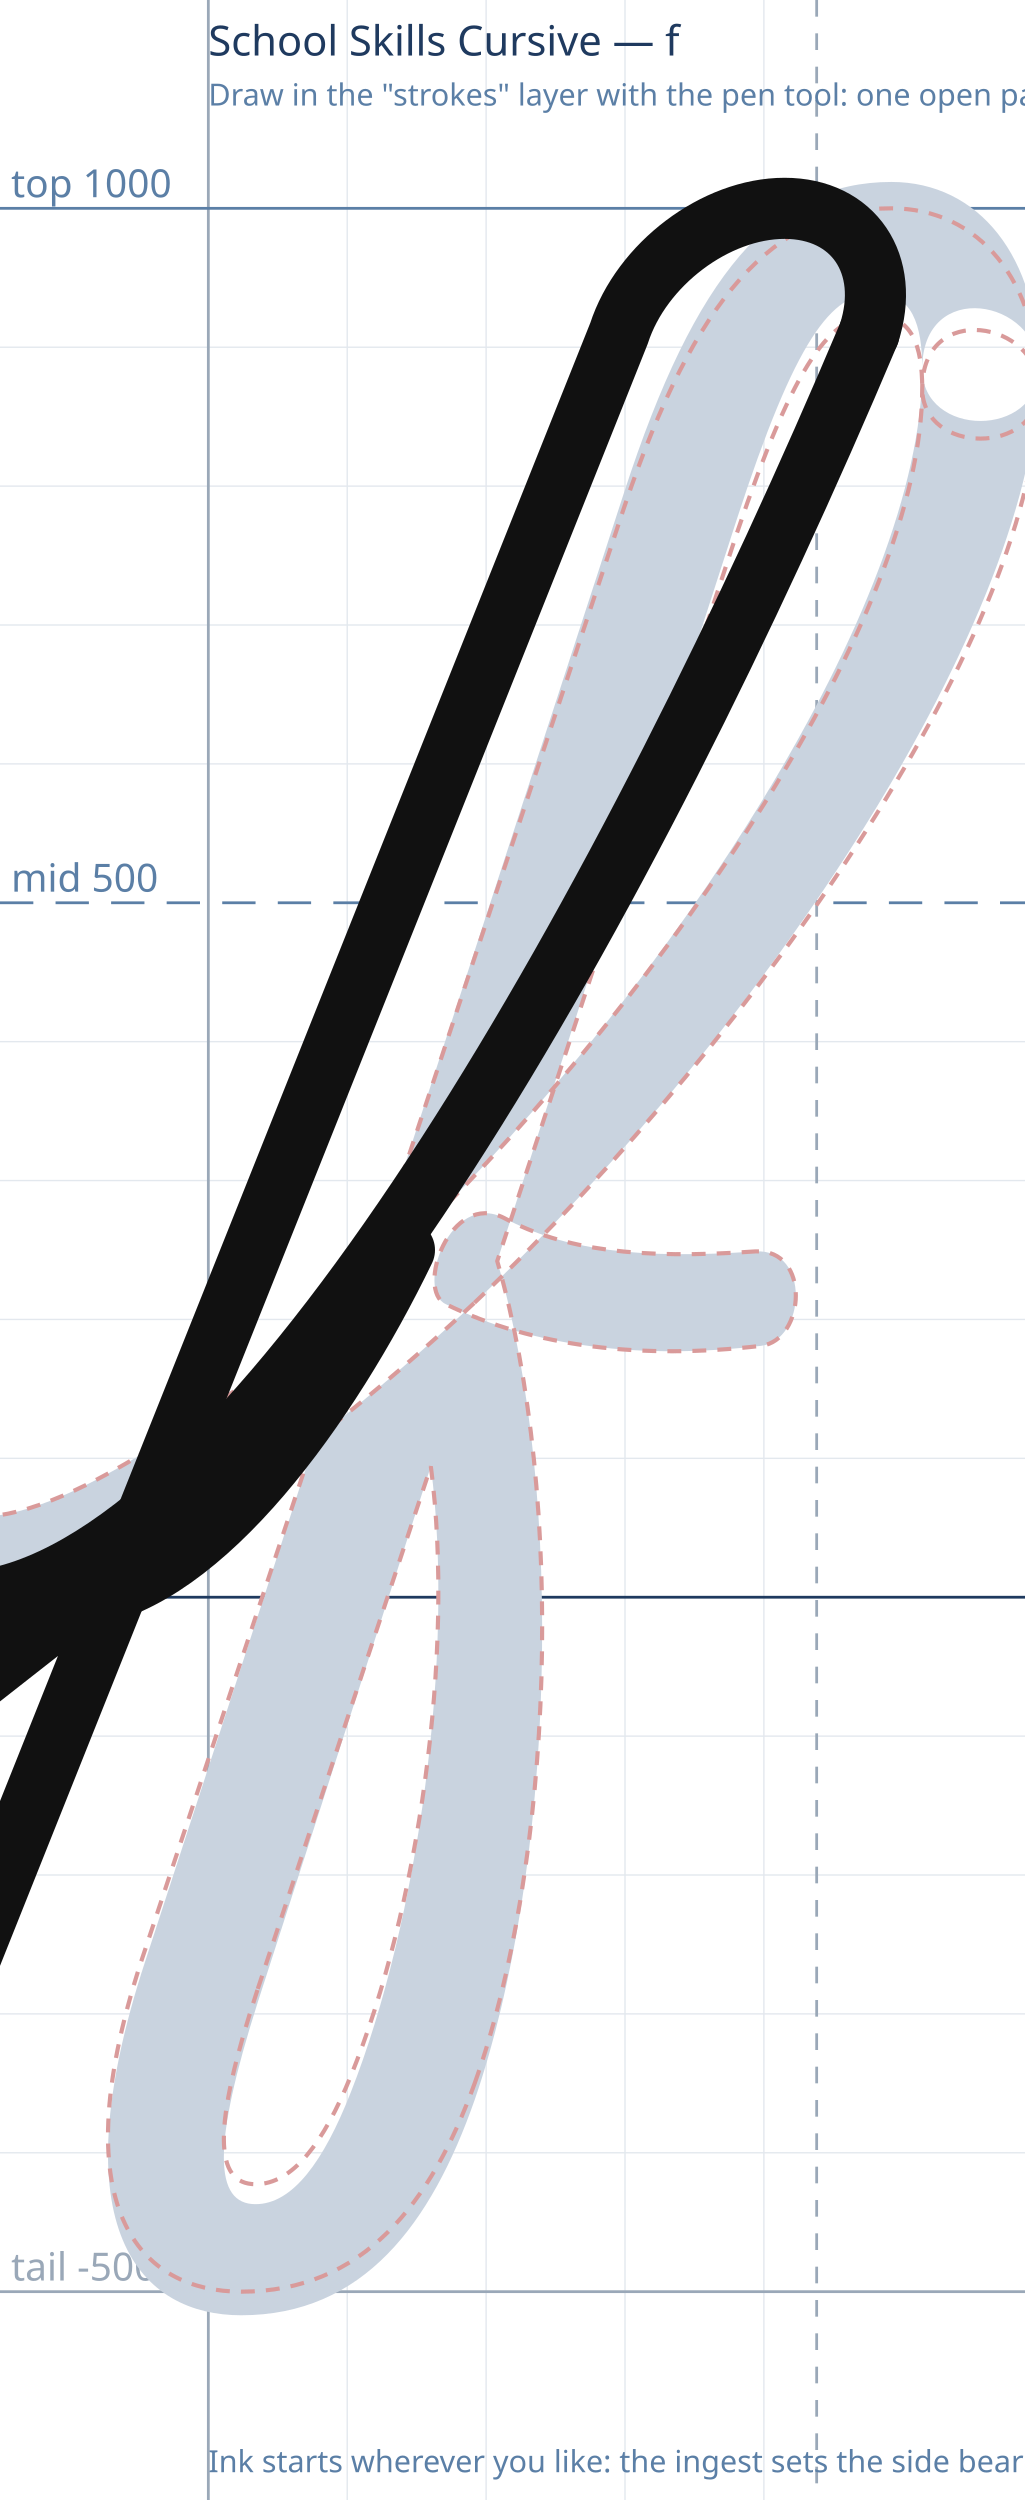
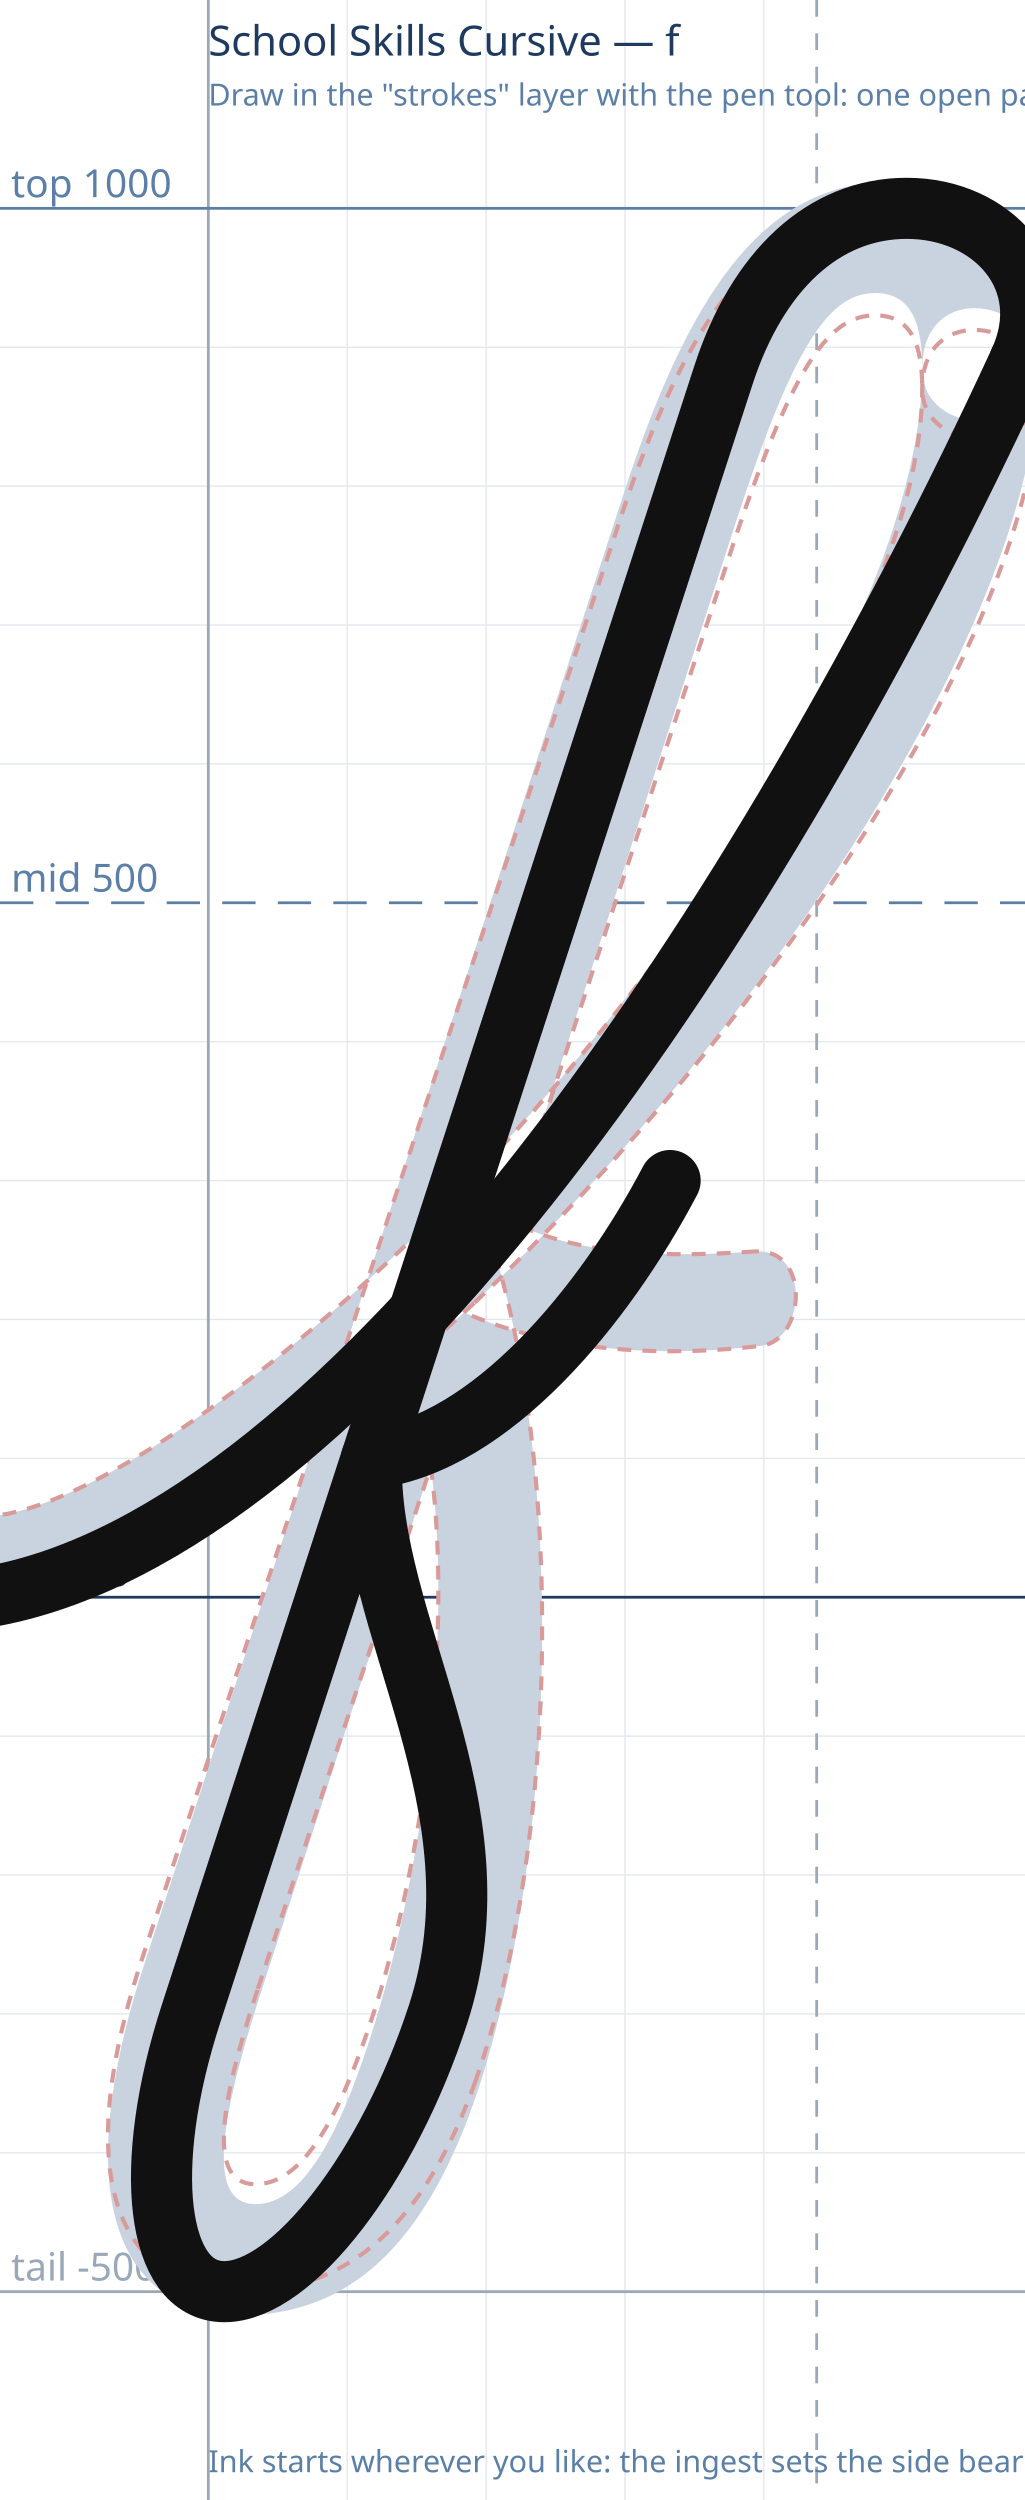
<svg xmlns="http://www.w3.org/2000/svg" width="369" height="900" viewBox="0 0 738 1800" data-hand="cursive" data-glyph="f" data-units="1000" data-origin="150" data-baseline="1150">
  <g id="ruling">
    <line x1="0" y1="1550" x2="738" y2="1550" stroke="#e3e8ee" stroke-width="1" />
    <line x1="0" y1="1450" x2="738" y2="1450" stroke="#e3e8ee" stroke-width="1" />
    <line x1="0" y1="1350" x2="738" y2="1350" stroke="#e3e8ee" stroke-width="1" />
    <line x1="0" y1="1250" x2="738" y2="1250" stroke="#e3e8ee" stroke-width="1" />
    <line x1="0" y1="1050" x2="738" y2="1050" stroke="#e3e8ee" stroke-width="1" />
    <line x1="0" y1="950" x2="738" y2="950" stroke="#e3e8ee" stroke-width="1" />
    <line x1="0" y1="850" x2="738" y2="850" stroke="#e3e8ee" stroke-width="1" />
    <line x1="0" y1="750" x2="738" y2="750" stroke="#e3e8ee" stroke-width="1" />
    <line x1="0" y1="550" x2="738" y2="550" stroke="#e3e8ee" stroke-width="1" />
    <line x1="0" y1="450" x2="738" y2="450" stroke="#e3e8ee" stroke-width="1" />
    <line x1="0" y1="350" x2="738" y2="350" stroke="#e3e8ee" stroke-width="1" />
    <line x1="0" y1="250" x2="738" y2="250" stroke="#e3e8ee" stroke-width="1" />
    <line x1="150" y1="0" x2="150" y2="1800" stroke="#e3e8ee" stroke-width="1" />
    <line x1="250" y1="0" x2="250" y2="1800" stroke="#e3e8ee" stroke-width="1" />
    <line x1="350" y1="0" x2="350" y2="1800" stroke="#e3e8ee" stroke-width="1" />
    <line x1="450" y1="0" x2="450" y2="1800" stroke="#e3e8ee" stroke-width="1" />
    <line x1="550" y1="0" x2="550" y2="1800" stroke="#e3e8ee" stroke-width="1" />
    <line x1="150" y1="0" x2="150" y2="1800" stroke="#9aa8b8" stroke-width="2" />
    <line x1="588" y1="0" x2="588" y2="1800" stroke="#9aa8b8" stroke-width="2" stroke-dasharray="12 12" />
    <line x1="0" y1="150" x2="738" y2="150" stroke="#5b7fa6" stroke-width="2" />
    <text x="8" y="142" font-family="sans-serif" font-size="28" fill="#5b7fa6">top 1000</text>
    <line x1="0" y1="650" x2="738" y2="650" stroke="#5b7fa6" stroke-width="2" stroke-dasharray="24 16" />
    <text x="8" y="642" font-family="sans-serif" font-size="28" fill="#5b7fa6">mid 500</text>
    <line x1="0" y1="1150" x2="738" y2="1150" stroke="#1f3a5f" stroke-width="2" />
    <text x="8" y="1142" font-family="sans-serif" font-size="28" fill="#1f3a5f">base 0</text>
    <line x1="0" y1="1650" x2="738" y2="1650" stroke="#9aa8b8" stroke-width="2" />
    <text x="8" y="1642" font-family="sans-serif" font-size="28" fill="#9aa8b8">tail -500</text>
  </g>
  <g id="outline-body">
    <path d="M 341.6 938 C 551.6 739.4 747.8 442.6 747.8 265.6 C 747.8 215.6 664 199.6 664 265.6 C 664 435.2 482.8 709.4 299.2 889.8 C 175 1009 50 1092 -13.6 1092 C -57.4 1092 -81.4 1167 -31.4 1167 C 50.8 1167 199 1071.2 341.6 938 Z M 544 901 C 460 907 406 900 363 877 C 324 857 299 929 321 939 C 384 970 463 979 548 969 C 580 965 584 899 544 901 Z M 341.8 1511.8 C 398.6 1347.2 407.6 1079.8 358 908 L 530.4 374.2 C 573 243.4 598.6 211 630.2 211 C 656.8 211 664 234 664 265.6 C 664 315.6 747.8 315.6 747.8 265.6 C 747.8 185.6 705 131 641.8 131 C 556.6 131 500.2 198.2 449.6 353.8 L 104.6 1412 C 40.4 1607.6 102.6 1667 173.6 1667 C 261.4 1667 310.4 1601.6 341.8 1511.8 Z M 185.6 1441.6 L 310.2 1055.8 C 327.8 1191.4 301 1383.8 252.6 1506.4 C 233 1556.4 210.6 1587 184 1587 C 154.2 1587 152.4 1545.6 185.6 1441.6 Z" fill="#c9d3df" fill-rule="evenodd" />
  </g>
  <g id="outline-reach">
    <path d="M 341.6 938 C 551.6 739.4 747.8 450.193 747.8 279.672 C 747.8 231.503 664 216.089 664 279.672 C 664 443.064 482.8 709.4 299.2 889.8 C 175 1009 50 1092 -13.6 1092 C -57.4 1092 -81.4 1166.441 -31.4 1166.441 C 50.8 1166.441 199 1071.2 341.6 938 Z M 544 901 C 460 907 406 900 363 877 C 324 857 299 929 321 939 C 384 970 463 979 548 969 C 580 965 584 899 544 901 Z M 341.8 1499.903 C 398.6 1340.716 407.6 1079.8 358 908 L 530.4 384.297 C 573 258.285 598.6 227.071 630.2 227.071 C 656.8 227.071 664 249.229 664 279.672 C 664 327.842 747.8 327.842 747.8 279.672 C 747.8 202.601 705 150 641.8 150 C 556.6 150 500.2 214.74 449.6 364.644 L 104.6 1403.385 C 40.4 1592.553 102.6 1650 173.6 1650 C 261.4 1650 310.4 1586.75 341.8 1499.903 Z M 185.6 1432.012 L 310.2 1055.8 C 327.8 1190.039 301 1376.112 252.6 1494.681 C 233 1543.037 210.6 1572.631 184 1572.631 C 154.2 1572.631 152.4 1532.592 185.6 1432.012 Z" fill="none" stroke="#d99a9a" stroke-width="3" stroke-dasharray="10 8" fill-rule="evenodd" />
  </g>
  <g id="notes">
    <text x="150" y="40" font-family="sans-serif" font-size="30" fill="#1f3a5f">School Skills Cursive — f</text>
    <text x="150" y="76" font-family="sans-serif" font-size="22" fill="#5b7fa6">Draw in the "strokes" layer with the pen tool: one open path per pen stroke, in the order the pen makes them. Grey is the shape; red dashes are how far the tall or hanging part goes.</text>
    <text x="150" y="1780" font-family="sans-serif" font-size="22" fill="#5b7fa6">Ink starts wherever you like: the ingest sets the side bearings.</text>
  </g>
  <g id="strokes">
-     <path id="lead" d="M 0 1150 C 196.3 1104.5 453 649.5 625.7 240" fill="none" stroke="#111" stroke-width="44" stroke-linecap="round" stroke-linejoin="round" />
-     <path id="body" d="M 625.7 240 C 641.8 190.3 614.6 150 564.9 150 C 515.2 150 461.8 190.3 445.7 240 L -37.5 1450 C -73.4 1560.5 -145 1650 -197.5 1650 C -249.9 1650 -263.4 1560.5 -227.5 1450 C -191.6 1339.5 -120 1250 -67.5 1250 L 60 1150" fill="none" stroke="#111" stroke-width="44" stroke-linecap="round" stroke-linejoin="round" />
-     <path id="tail" d="M 60 1150 C 146.6 1137.5 236.7 1012.5 291.2 900" fill="none" stroke="#111" stroke-width="44" stroke-linecap="round" stroke-linejoin="round" />
+     <path id="lead" d="M -10 1150 C 254.7 1105.5 549.4 660.5 734.2 260" fill="none" stroke="#111" stroke-width="44" stroke-linecap="round" stroke-linejoin="round" />
+     <path id="body" d="M 734.2 260 C 761.3 201 714.9 150 652.9 150 C 592.9 150 545.3 195 520.9 270 L 137.5 1450 C 101.6 1560.5 112.4 1650 161.5 1650 C 210.7 1650 279.6 1560.5 315.5 1450 C 364.3 1300 263.5 1170 267.5 1050" fill="none" stroke="#111" stroke-width="44" stroke-linecap="round" stroke-linejoin="round" />
+     <path id="tail" d="M 267.5 1050 C 353.2 1040 435.2 940 482.5 850" fill="none" stroke="#111" stroke-width="44" stroke-linecap="round" stroke-linejoin="round" />
  </g>
</svg>
